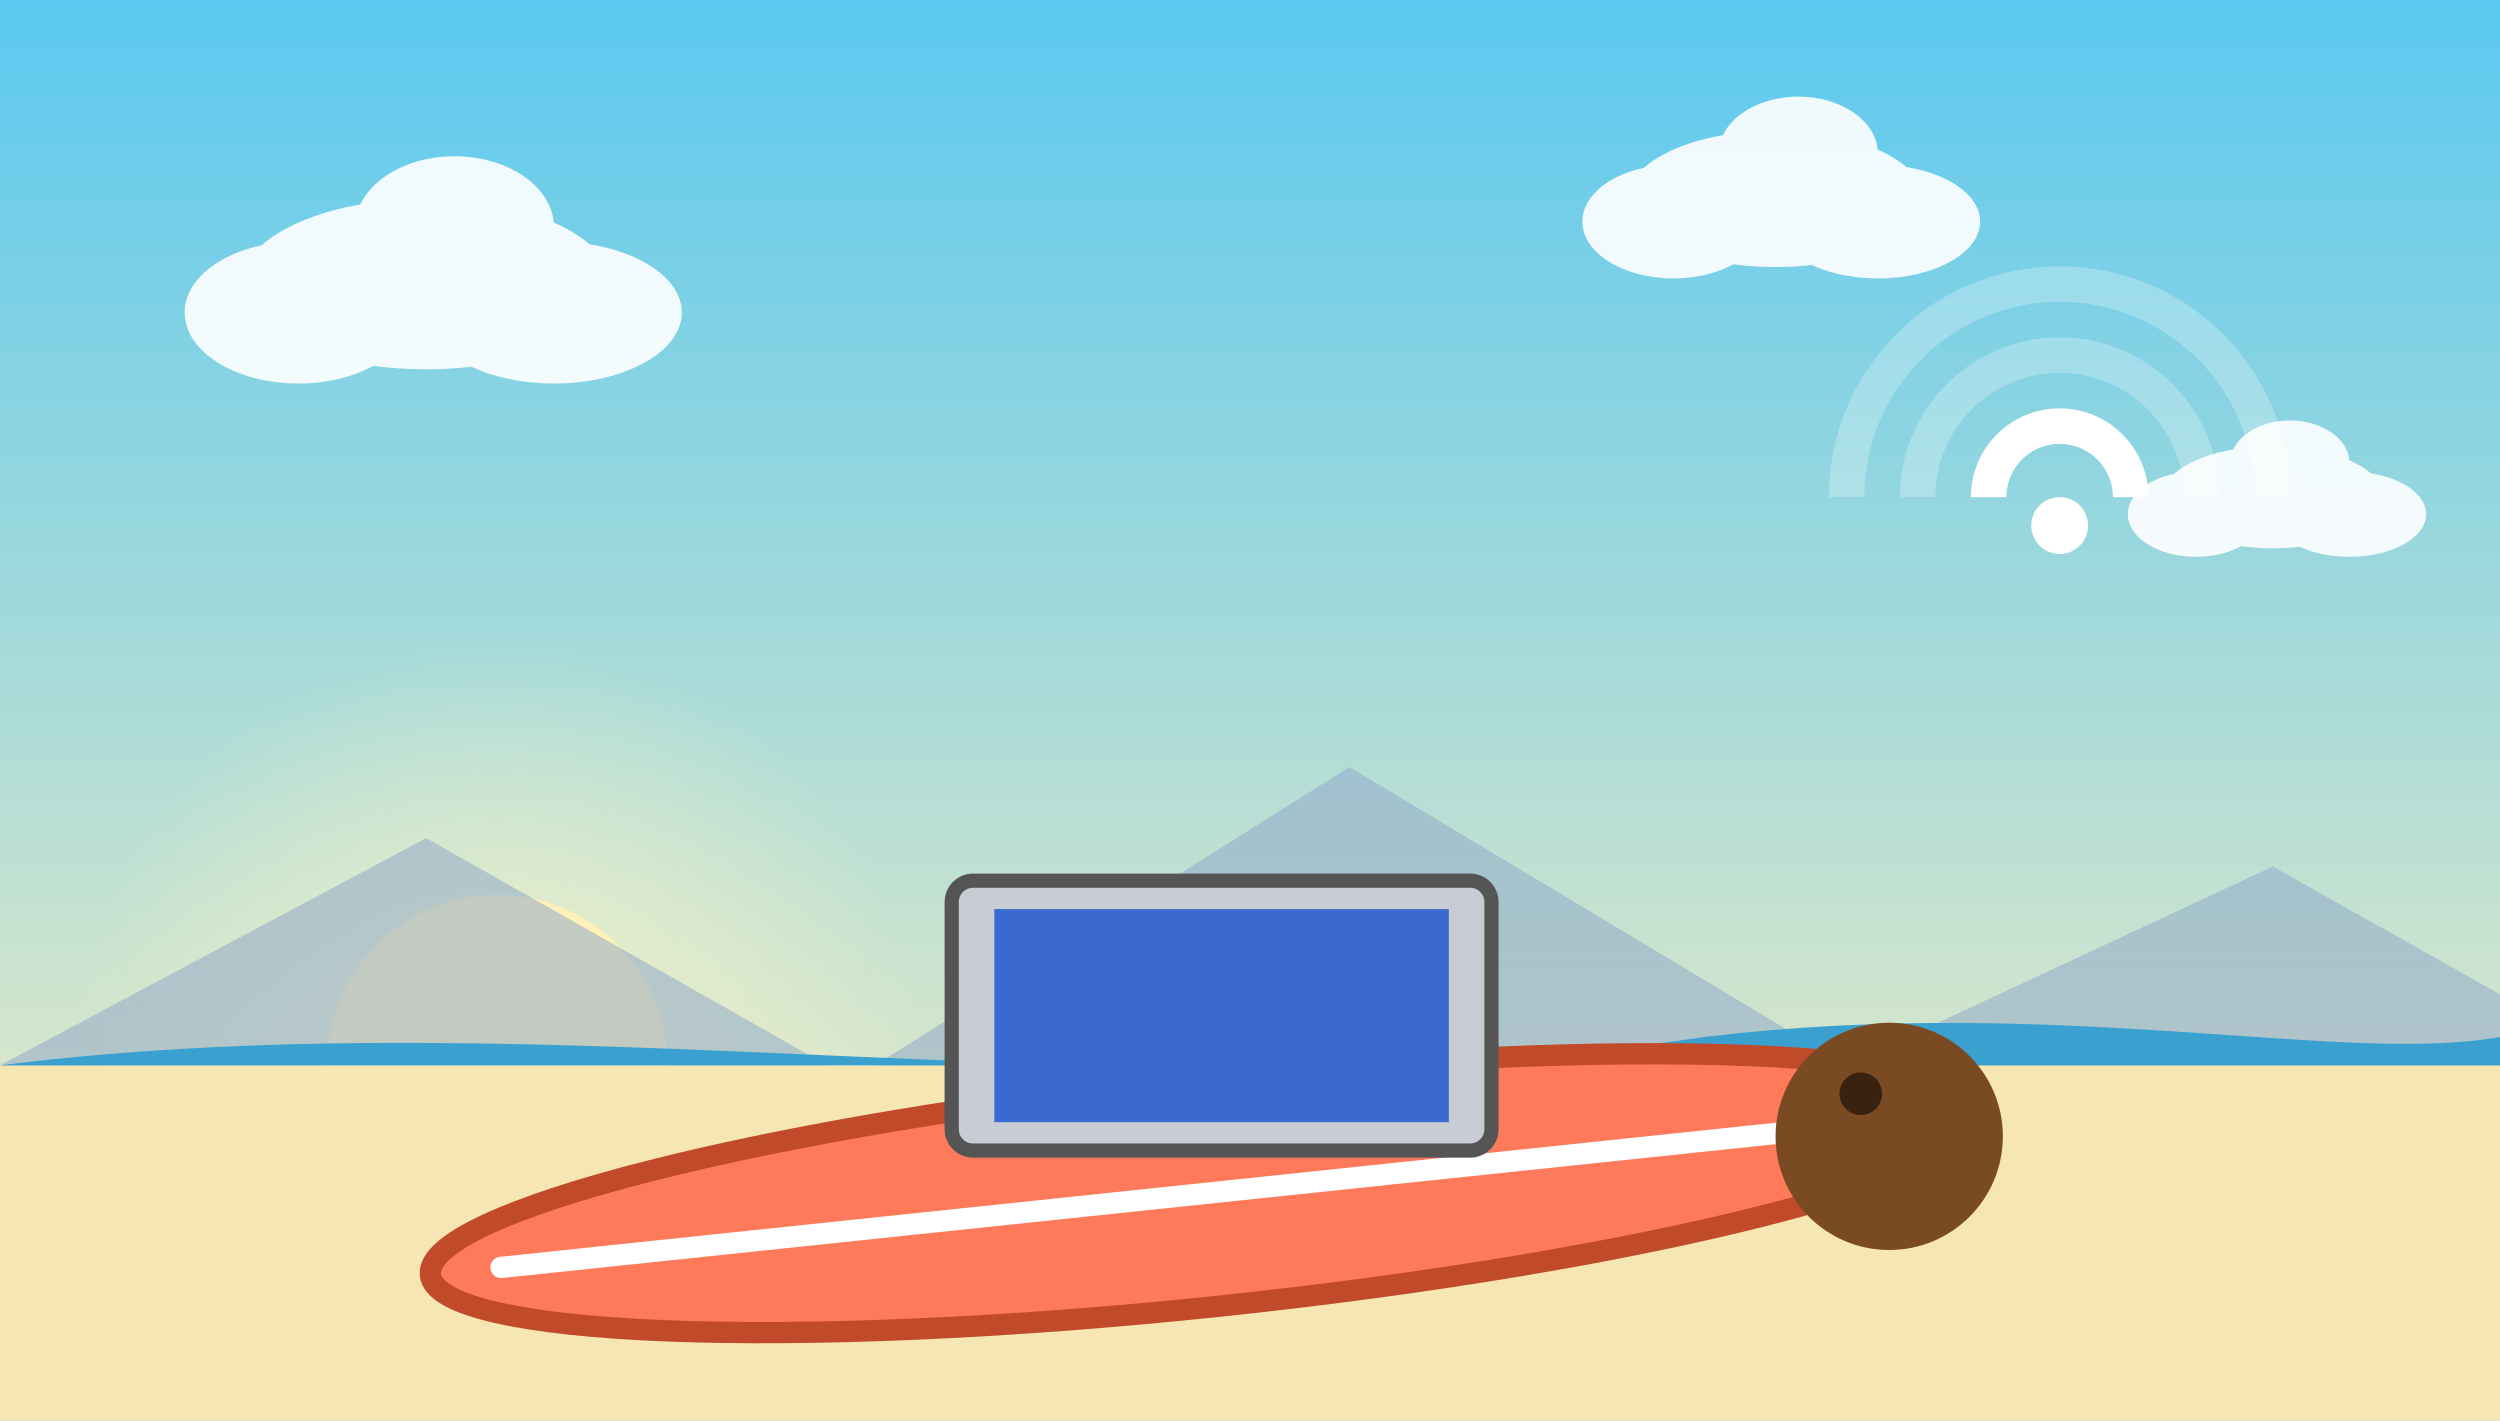
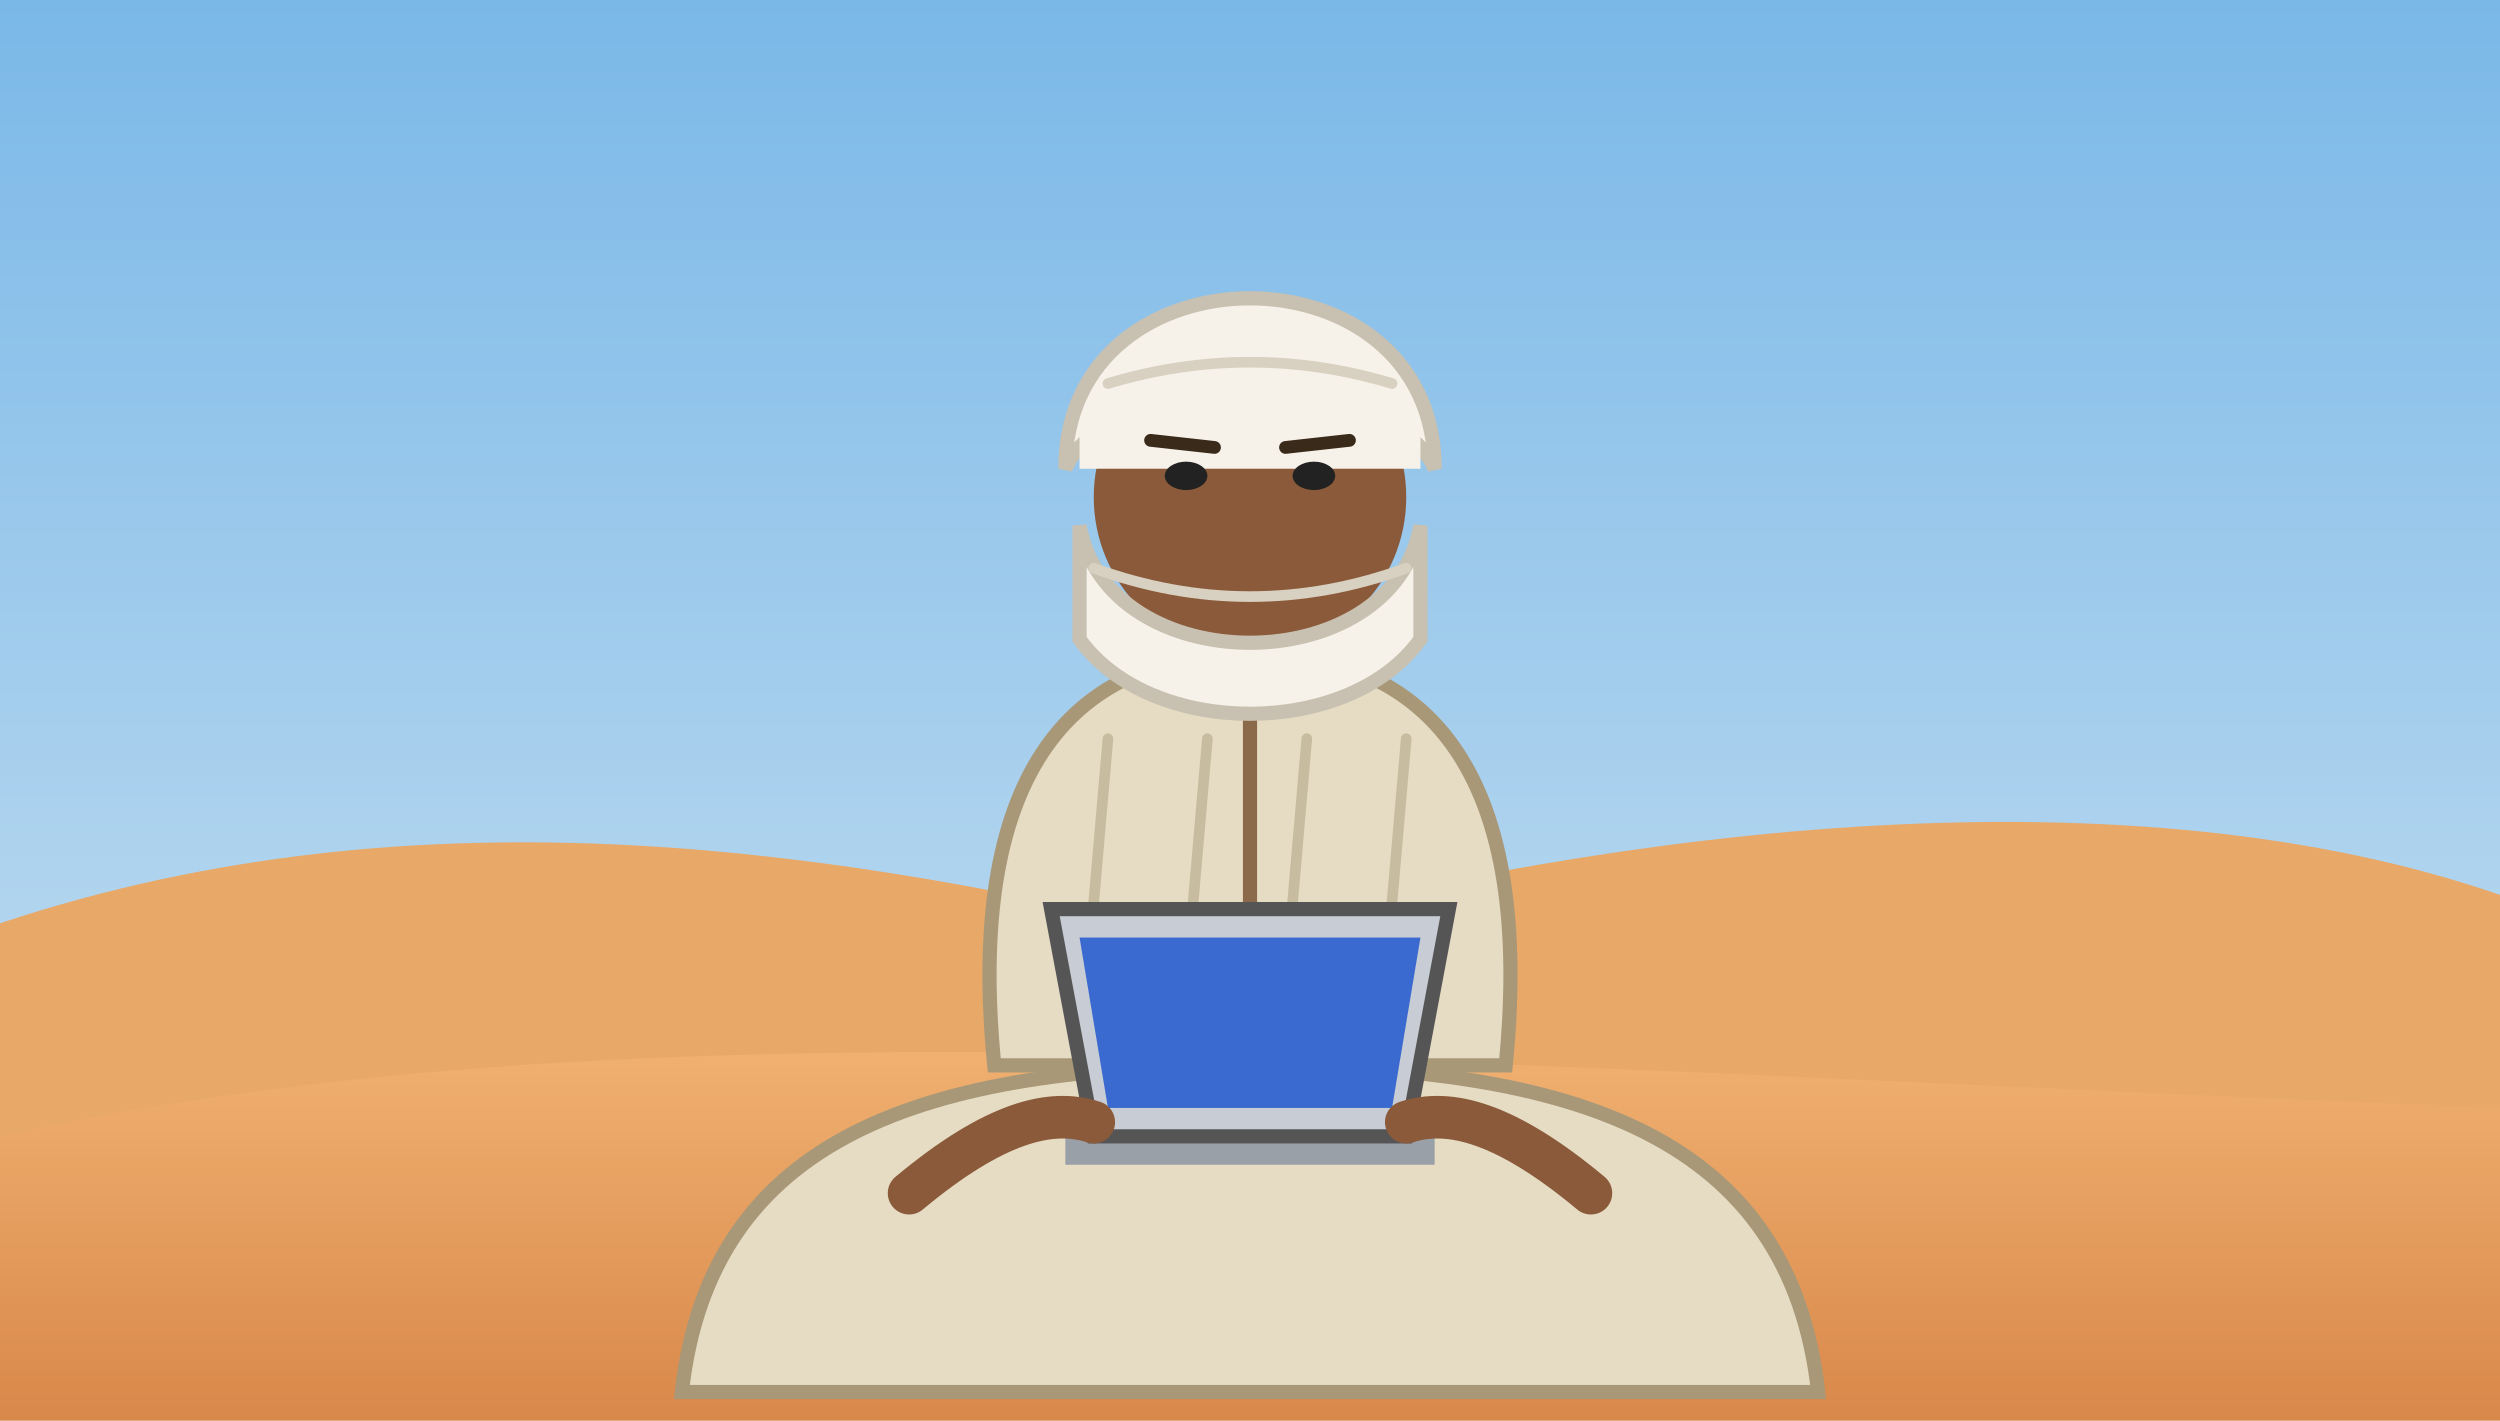
<svg xmlns="http://www.w3.org/2000/svg" viewBox="0 0 352 200" width="352" height="200">
  <defs>
    <linearGradient id="bg" x1="0" y1="0" x2="0" y2="1">
-       <stop offset="0.00" stop-color="#5ac8f0" stop-opacity="1" />
-       <stop offset="1.00" stop-color="#fff0c0" stop-opacity="1" />
+       <stop offset="0.00" stop-color="#7ab8e8" stop-opacity="1" />
+       <stop offset="1.00" stop-color="#cfe4f2" stop-opacity="1" />
    </linearGradient>
-     <radialGradient id="sunGlow" cx="0.5" cy="0.5" r="0.5">
-       <stop offset="0.00" stop-color="#fff5c8" stop-opacity="0.8" />
-       <stop offset="1.00" stop-color="#fff5c8" stop-opacity="0" />
-     </radialGradient>
+     <linearGradient id="sand" x1="0" y1="0" x2="0" y2="1">
+       <stop offset="0.00" stop-color="#f0b070" stop-opacity="1" />
+       <stop offset="1.00" stop-color="#d8884a" stop-opacity="1" />
+     </linearGradient>
  </defs>
  <rect x="0" y="0" width="352" height="200" fill="url(#bg)" />
-   <circle cx="70.0" cy="150.0" r="60.0" fill="url(#sunGlow)" />
-   <circle cx="70.0" cy="150.0" r="24.0" fill="#fff1b8" />
-   <polygon points="0.0,200.0 0.0,150.0 60.0,118.0 120.0,152.0 190.0,108.0 260.0,150.0 320.0,122.0 352.0,140.0 352.0,200.0" fill="#8fa9c8" opacity="0.55" />
-   <g transform="translate(60 40) scale(1.0)" opacity="0.9">
-     <ellipse cx="0.0" cy="0.0" rx="26.0" ry="12.0" fill="#ffffff" />
-     <ellipse cx="-18.0" cy="4.0" rx="16.0" ry="10.0" fill="#ffffff" />
-     <ellipse cx="18.0" cy="4.0" rx="18.0" ry="10.0" fill="#ffffff" />
-     <ellipse cx="4.0" cy="-8.0" rx="14.0" ry="10.0" fill="#ffffff" />
-   </g>
-   <g transform="translate(250 28) scale(0.8)" opacity="0.9">
-     <ellipse cx="0.0" cy="0.0" rx="26.0" ry="12.0" fill="#ffffff" />
-     <ellipse cx="-18.0" cy="4.0" rx="16.0" ry="10.0" fill="#ffffff" />
-     <ellipse cx="18.0" cy="4.0" rx="18.0" ry="10.0" fill="#ffffff" />
-     <ellipse cx="4.0" cy="-8.0" rx="14.0" ry="10.0" fill="#ffffff" />
-   </g>
-   <g transform="translate(320 70) scale(0.6)" opacity="0.9">
-     <ellipse cx="0.0" cy="0.0" rx="26.0" ry="12.0" fill="#ffffff" />
-     <ellipse cx="-18.0" cy="4.0" rx="16.0" ry="10.0" fill="#ffffff" />
-     <ellipse cx="18.0" cy="4.0" rx="18.0" ry="10.0" fill="#ffffff" />
-     <ellipse cx="4.0" cy="-8.0" rx="14.0" ry="10.0" fill="#ffffff" />
-   </g>
-   <rect x="0" y="150" width="352" height="50" fill="#f6e6b4" />
-   <path d="M0 150 C 80 140 160 158 240 146 C 290 140 330 150 352 146 L352 150 L0 150 Z" fill="#3aa0d0" />
-   <g transform="translate(170 168) rotate(-6)" opacity="1">
-     <ellipse cx="0.0" cy="0.0" rx="110.0" ry="16.0" fill="#ff7a5a" stroke="#c04a2a" stroke-width="3" />
-     <path d="M-100 0 L100 0" fill="none" stroke="#ffffff" stroke-width="3" stroke-linecap="round" stroke-linejoin="round" />
-   </g>
-   <rect x="134" y="124" width="76" height="38" fill="#c8ccd4" rx="3" stroke="#555" stroke-width="2" />
-   <rect x="140" y="128" width="64" height="30" fill="#3a6ad0" />
-   <circle cx="266.0" cy="160.0" r="16.0" fill="#7a4a22" />
-   <circle cx="262.0" cy="154.0" r="3.0" fill="#3a2210" />
-   <path d="M280 70 A10 10 0 0 1 300 70" fill="none" stroke="#ffffff" stroke-width="5" opacity="1" />
-   <path d="M270 70 A20 20 0 0 1 310 70" fill="none" stroke="#ffffff" stroke-width="5" opacity="0.25" />
-   <path d="M260 70 A30 30 0 0 1 320 70" fill="none" stroke="#ffffff" stroke-width="5" opacity="0.25" />
-   <circle cx="290.0" cy="74.0" r="4.0" fill="#ffffff" />
+   <path d="M0 130 C 60 110 120 120 170 132 C 230 116 300 108 352 126 L352 200 L0 200 Z" fill="#e8a868" />
+   <path d="M0 160 C 90 140 200 150 352 156 L352 200 L0 200 Z" fill="url(#sand)" />
+   <path d="M96 196 C 100 160 130 150 176 150 C 222 150 252 160 256 196 Z" fill="#e6dcc4" stroke="#a89878" stroke-width="2" />
+   <path d="M140 150 C 136 110 150 92 176 92 C 202 92 216 110 212 150 Z" fill="#e6dcc4" stroke="#a89878" stroke-width="2" />
+   <path d="M156 104 L152 150" fill="none" stroke="#c8bca0" stroke-width="1.5" stroke-linecap="round" stroke-linejoin="round" />
+   <path d="M170 104 L166 150" fill="none" stroke="#c8bca0" stroke-width="1.5" stroke-linecap="round" stroke-linejoin="round" />
+   <path d="M184 104 L180 150" fill="none" stroke="#c8bca0" stroke-width="1.5" stroke-linecap="round" stroke-linejoin="round" />
+   <path d="M198 104 L194 150" fill="none" stroke="#c8bca0" stroke-width="1.5" stroke-linecap="round" stroke-linejoin="round" />
+   <path d="M176 96 L176 140" fill="none" stroke="#8a6a4a" stroke-width="2" stroke-linecap="round" stroke-linejoin="round" />
+   <circle cx="176.0" cy="70.0" r="22.0" fill="#8a5a3a" />
+   <path d="M150 66 C 150 34 202 34 202 66 C 196 52 156 52 150 66 Z" fill="#f6f2ea" stroke="#c8c0b0" stroke-width="2" />
+   <path d="M152 60 C 160 44 192 44 200 60 L200 66 L152 66 Z" fill="#f6f2ea" />
+   <path d="M152 74 C 156 96 196 96 200 74 L200 90 C 190 104 162 104 152 90 Z" fill="#f6f2ea" stroke="#c8c0b0" stroke-width="2" />
+   <path d="M156 54 Q 176 48 196 54 M154 80 Q 176 88 198 80" fill="none" stroke="#d8d0c0" stroke-width="1.5" stroke-linecap="round" stroke-linejoin="round" />
+   <ellipse cx="167.0" cy="67.0" rx="3.0" ry="2.0" fill="#222" />
+   <ellipse cx="185.0" cy="67.0" rx="3.0" ry="2.0" fill="#222" />
+   <path d="M162 62 L171 63 M181 63 L190 62" fill="none" stroke="#3a2a1a" stroke-width="1.8" stroke-linecap="round" stroke-linejoin="round" />
+   <rect x="150" y="160" width="52" height="4" fill="#9aa0a8" />
+   <path d="M154 160 L148 128 L204 128 L198 160 Z" fill="#c8ccd4" stroke="#555" stroke-width="2" />
+   <path d="M156 156 L152 132 L200 132 L196 156 Z" fill="#3a6ad0" />
+   <path d="M128 168 C 140 158 148 156 154 158 M224 168 C 212 158 204 156 198 158" fill="none" stroke="#8a5a3a" stroke-width="6" stroke-linecap="round" stroke-linejoin="round" />
</svg>
